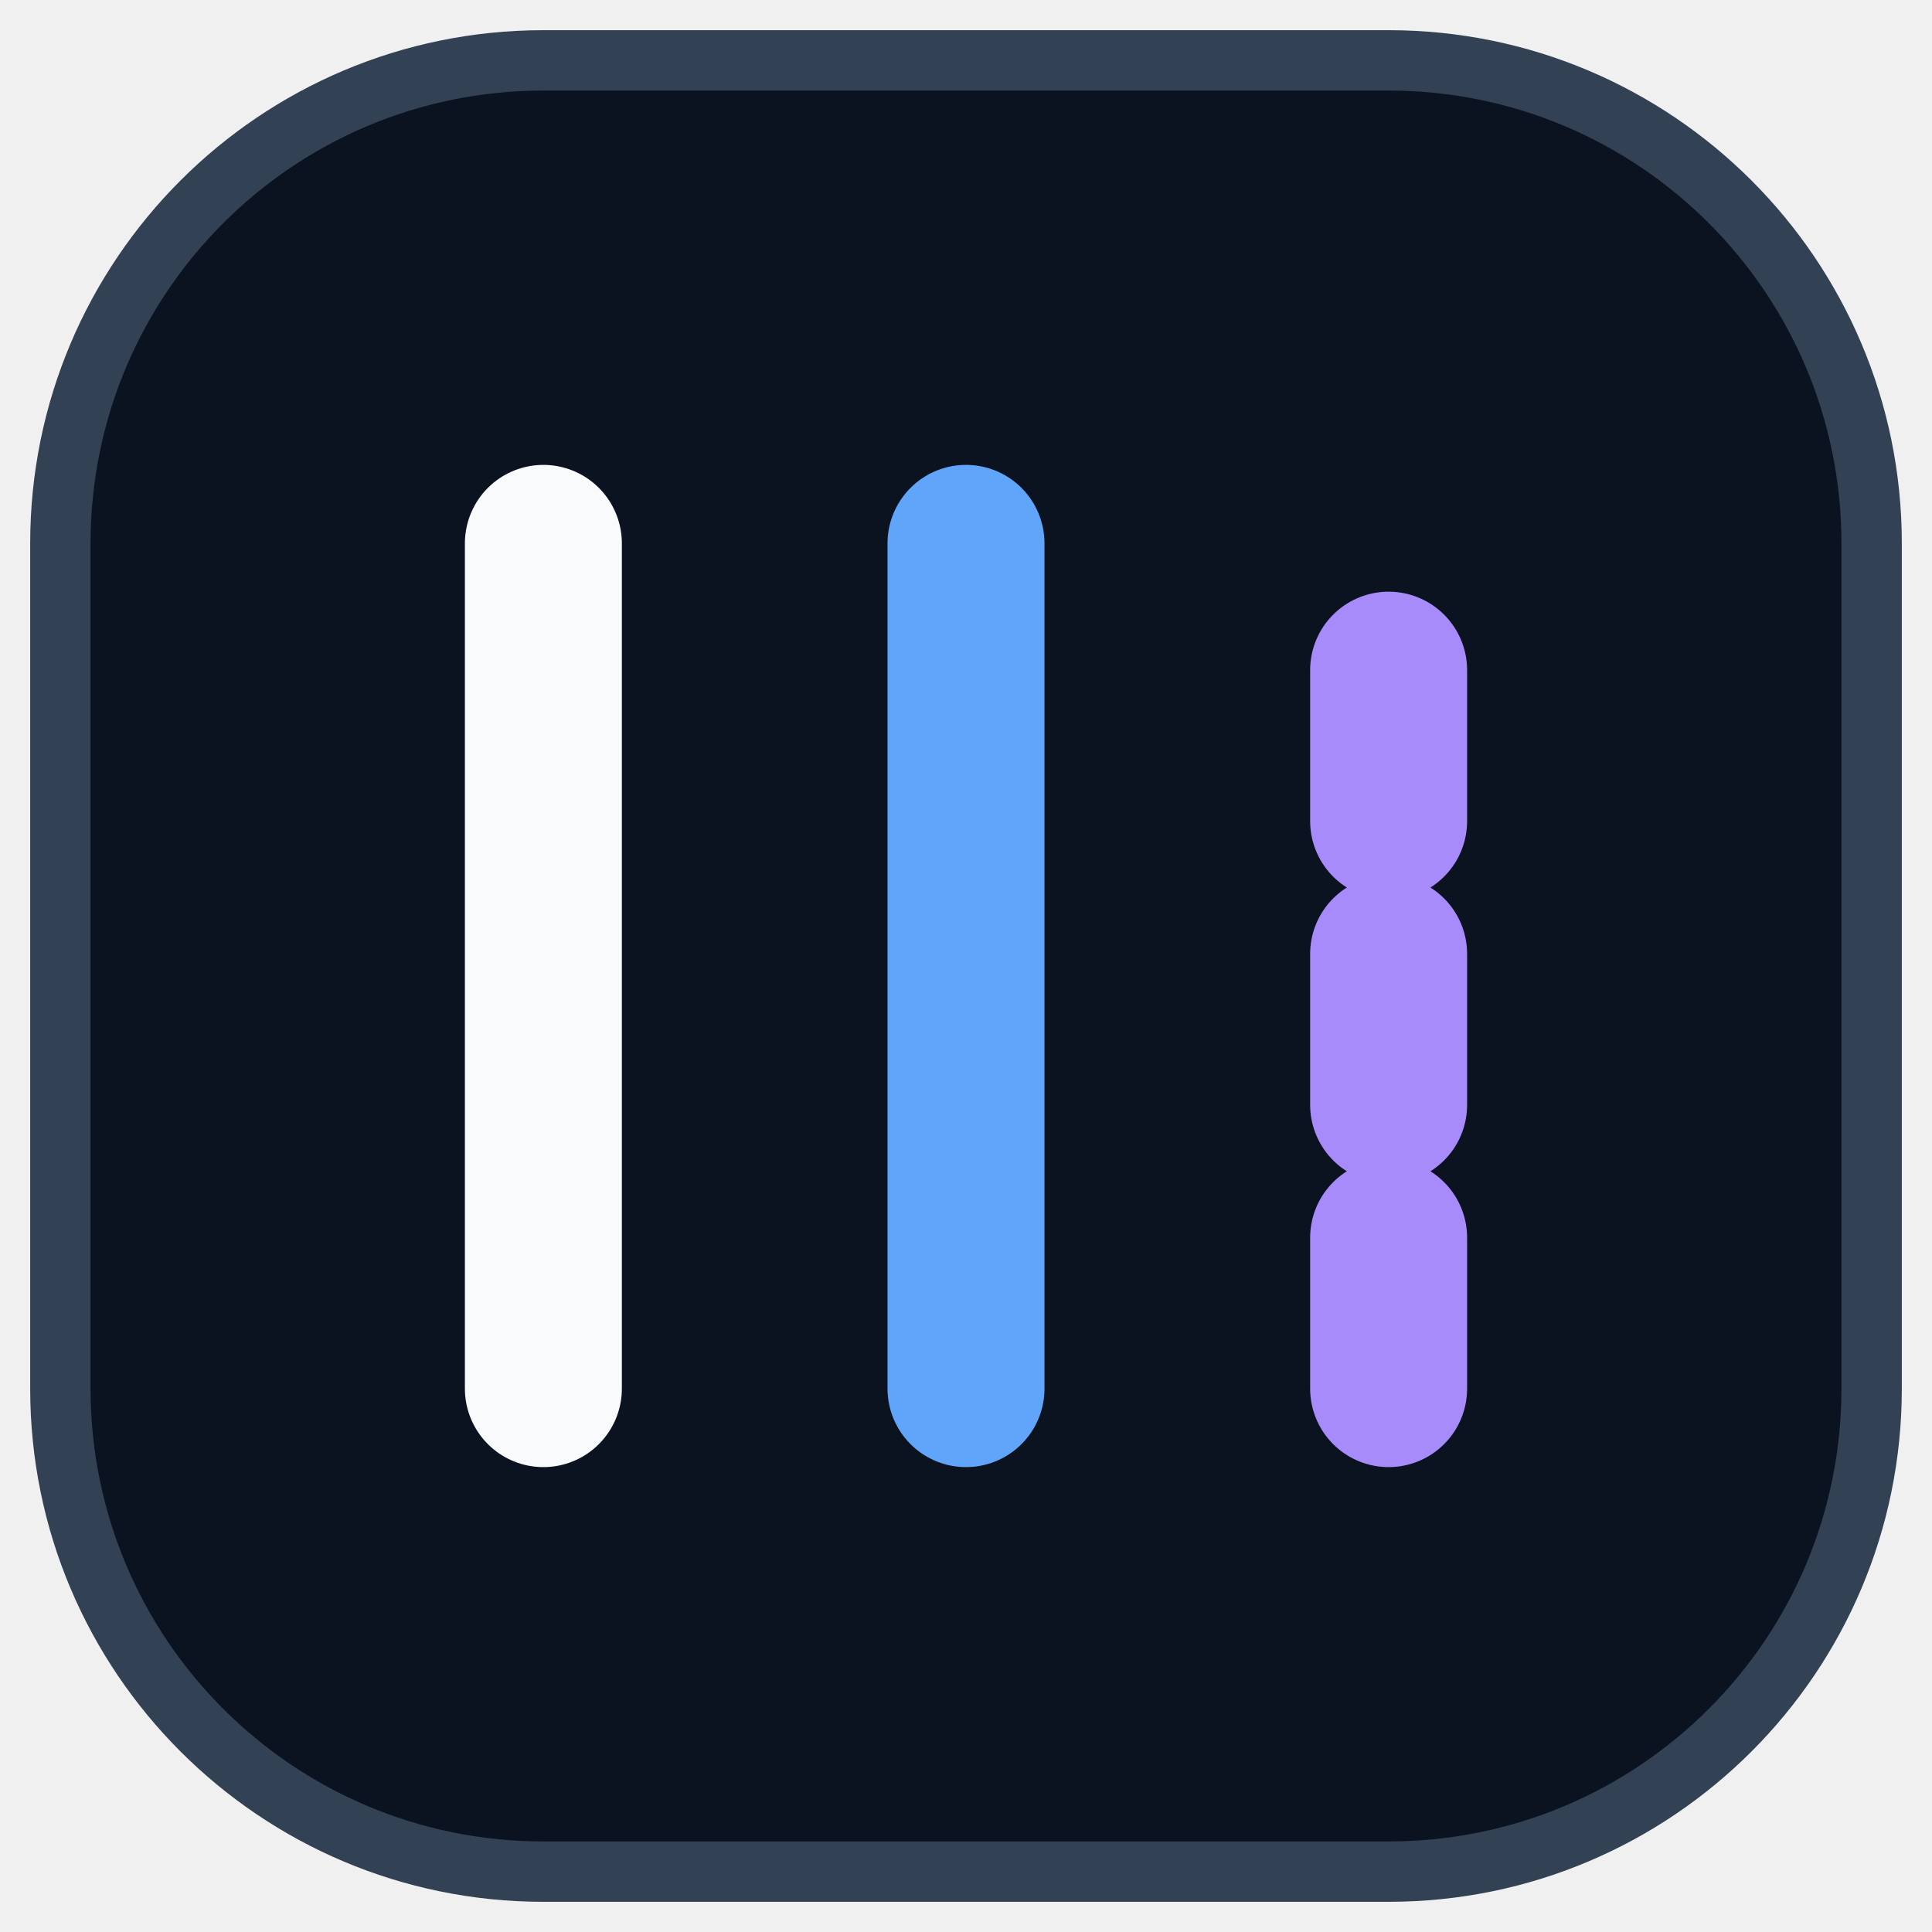
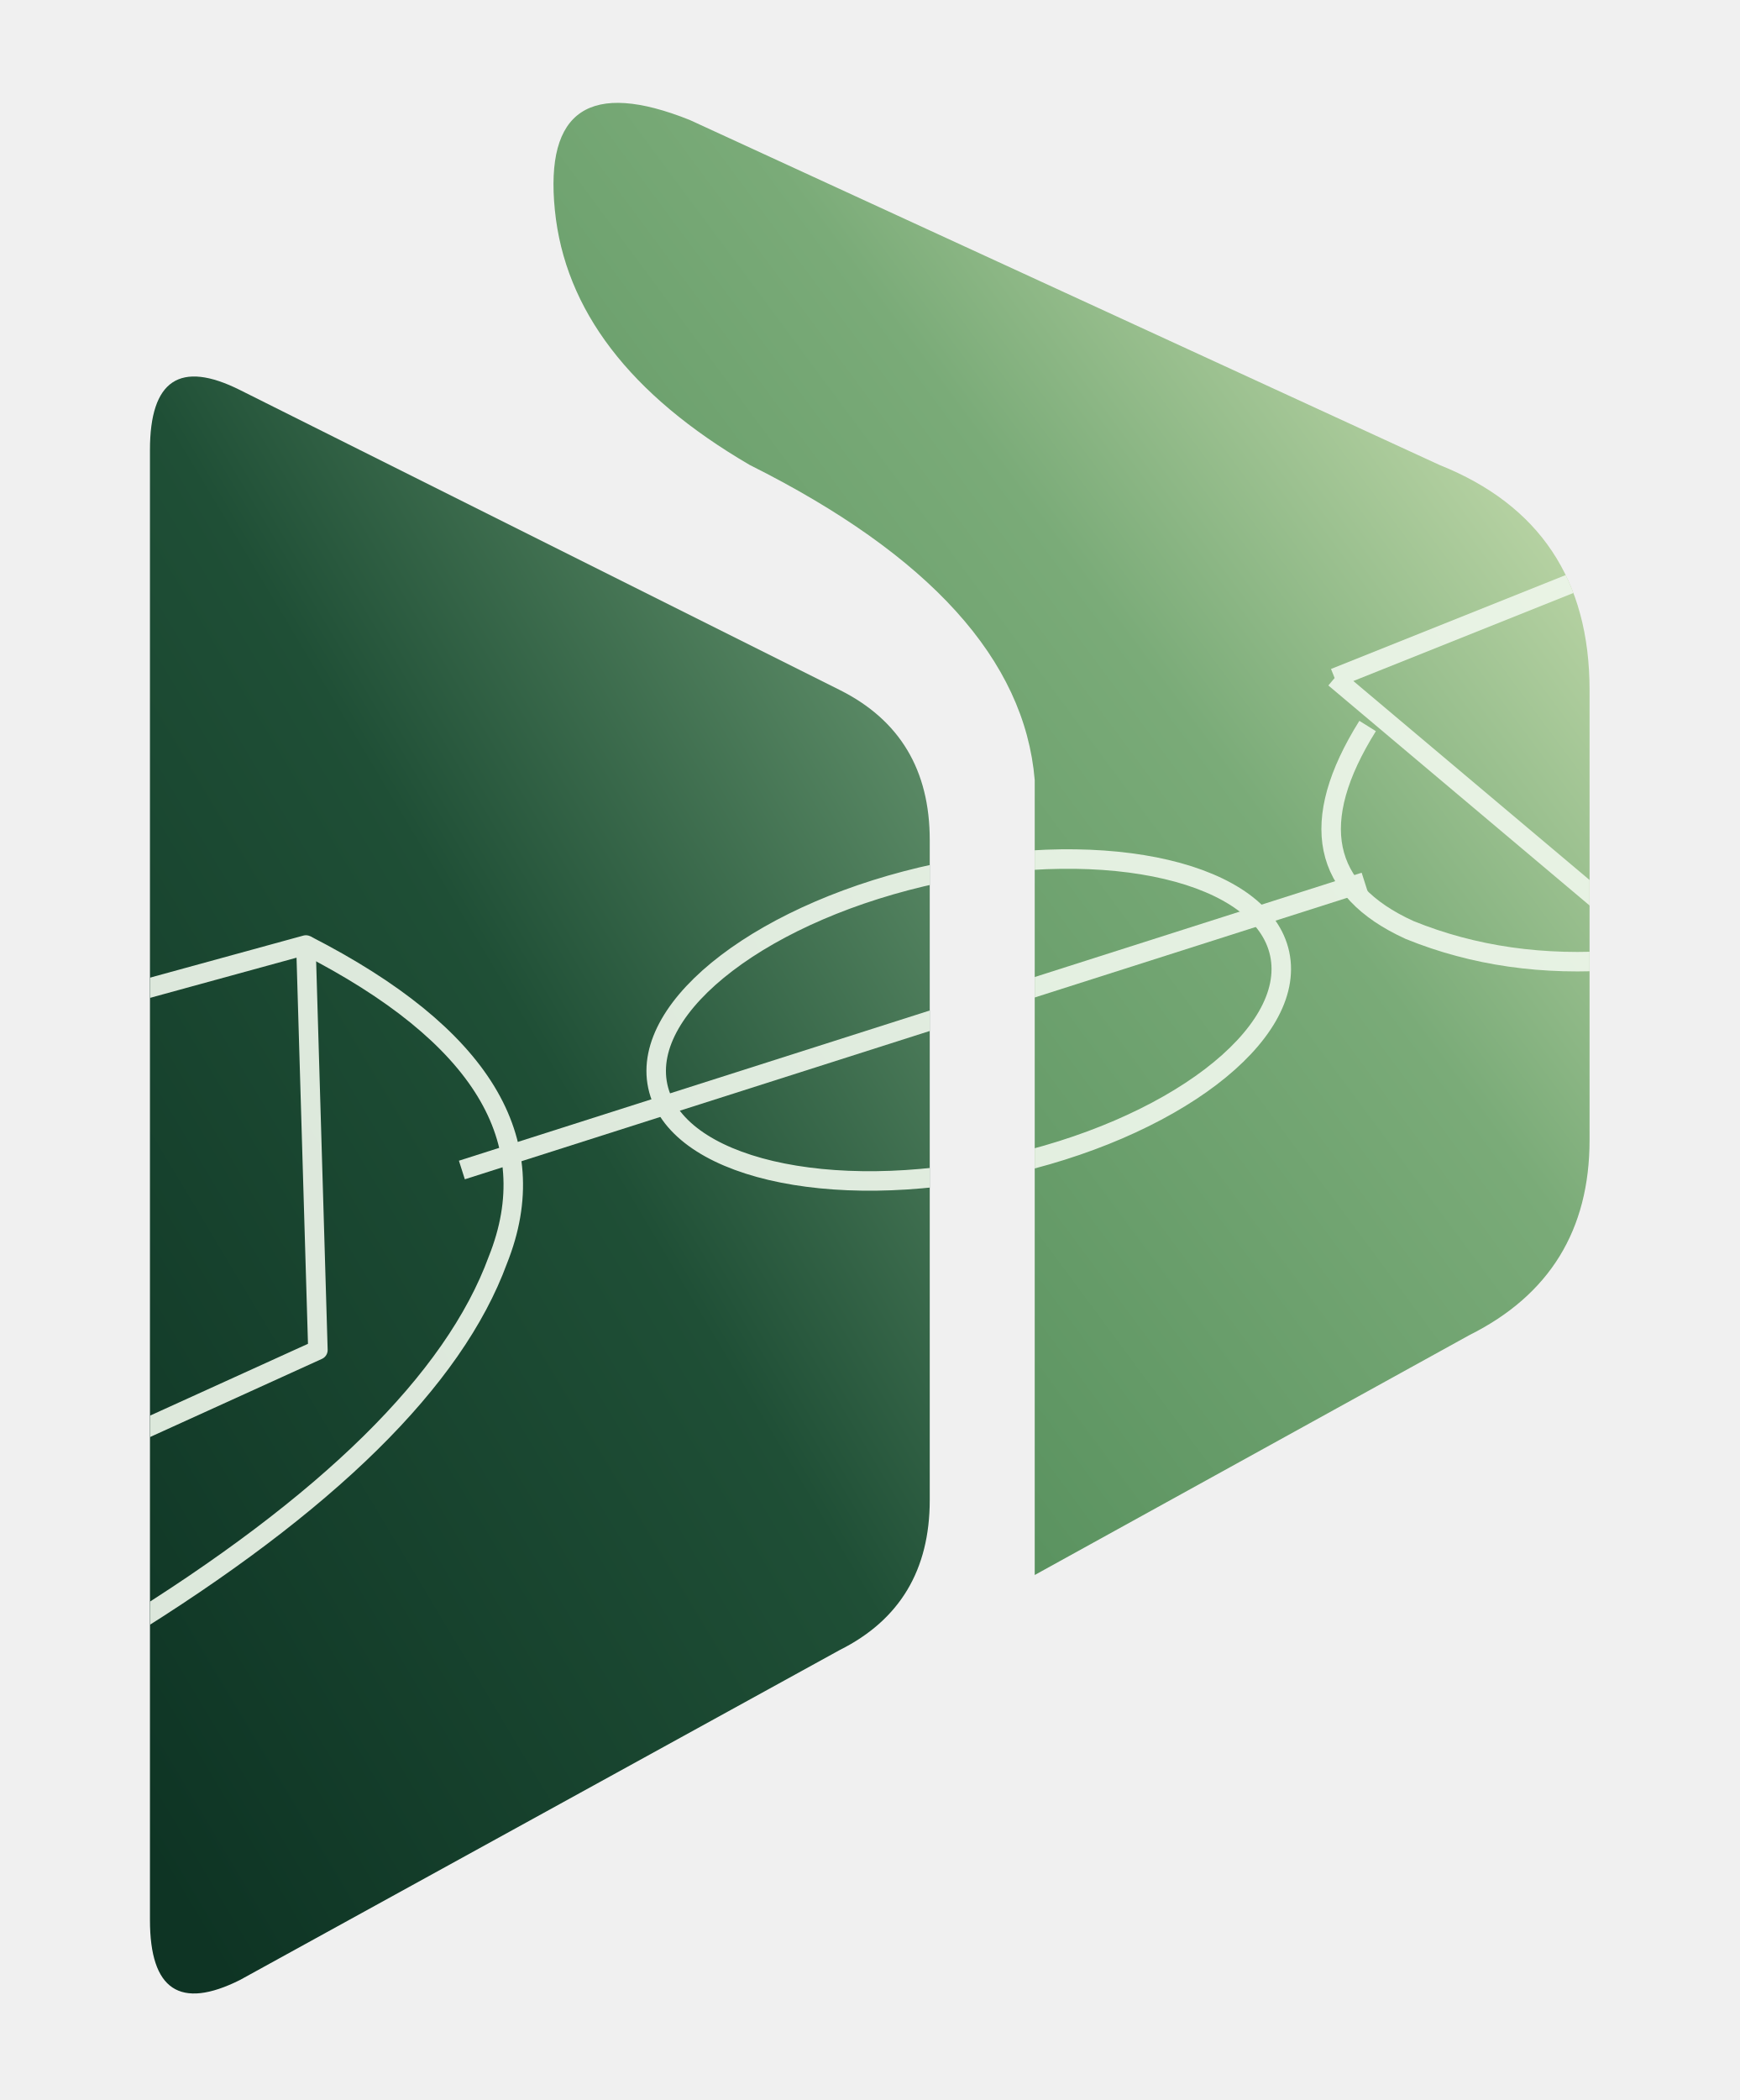
- <svg xmlns="http://www.w3.org/2000/svg" viewBox="0 0 32 32">
-   <rect x="1" y="1" width="30" height="30" rx="8" fill="#0b1220" stroke="#334155" />
-   <path d="M9 23 L9 9" stroke="#f8fafc" stroke-width="2.6" stroke-linecap="round" />
-   <path d="M16 23 L16 9" stroke="#60a5fa" stroke-width="2.6" stroke-linecap="round" />
-   <path d="M23 23 L23 9" stroke="#a78bfa" stroke-width="2.6" stroke-linecap="round" stroke-dasharray="2.5 2.2" />
+ <svg xmlns="http://www.w3.org/2000/svg" viewBox="22 14 58 70">
+   <defs>
+     <linearGradient id="l" x1="0.1" y1="1" x2="0.9" y2="0">
+       <stop offset="0" stop-color="#0e3424" />
+       <stop offset="0.55" stop-color="#1f4f36" />
+       <stop offset="1" stop-color="#6b9a72" />
+     </linearGradient>
+     <linearGradient id="r" x1="0.1" y1="0.9" x2="0.9" y2="0.05">
+       <stop offset="0" stop-color="#4f8a57" />
+       <stop offset="0.6" stop-color="#7aab78" />
+       <stop offset="1" stop-color="#cfe2b4" />
+     </linearGradient>
+     <path id="L" d="M30 27 Q27 25.5 27 29 L27 78 Q27 81.5 30 80 L50 69 Q53 67.5 53 64 L53 42 Q53 38.5 50 37 Z" />
+     <path id="R" d="M45 18 Q40 16 40.5 21 Q41 26 47 29.5 Q56 34 56.5 40 L56.5 66.5 L71 58.5 Q75 56.5 75 52 L75 37 Q75 31.5 70 29.5 Z" />
+     <mask id="gap">
+       <rect x="0" y="0" width="100" height="100" fill="white" />
+       <use href="#R" fill="black" stroke="black" stroke-width="3.2" stroke-linejoin="round" />
+     </mask>
+     <clipPath id="cl">
+       <use href="#L" />
+     </clipPath>
+     <clipPath id="cr">
+       <use href="#R" />
+     </clipPath>
+     <g id="M" fill="none" stroke="#eef6ea" stroke-width="0.65" stroke-linejoin="round" opacity="0.92">
+       <path d="M37.4 53 L67.5 43.4" />
+       <ellipse cx="54.3" cy="48" rx="10.6" ry="5" transform="rotate(-12 54.3 48)" />
+       <path d="M26 47.2 L32.2 45.5 L32.6 59 L26 62" />
+       <path d="M32.2 45.5 Q41 50 38.6 56 Q36.4 62 26 68.4" />
+       <path d="M66.5 36.6 L76 32.8 M66.5 36.6 L76 44.6" />
+       <path d="M67.6 38.2 Q64.6 43 69 45 Q72.2 46.3 76 46" />
+     </g>
+   </defs>
+   <use href="#L" fill="url(#l)" mask="url(#gap)" />
+   <use href="#R" fill="url(#r)" />
+   <g clip-path="url(#cl)">
+     <g mask="url(#gap)">
+       <use href="#M" />
+     </g>
+   </g>
+   <g clip-path="url(#cr)">
+     <use href="#M" />
+   </g>
</svg>
